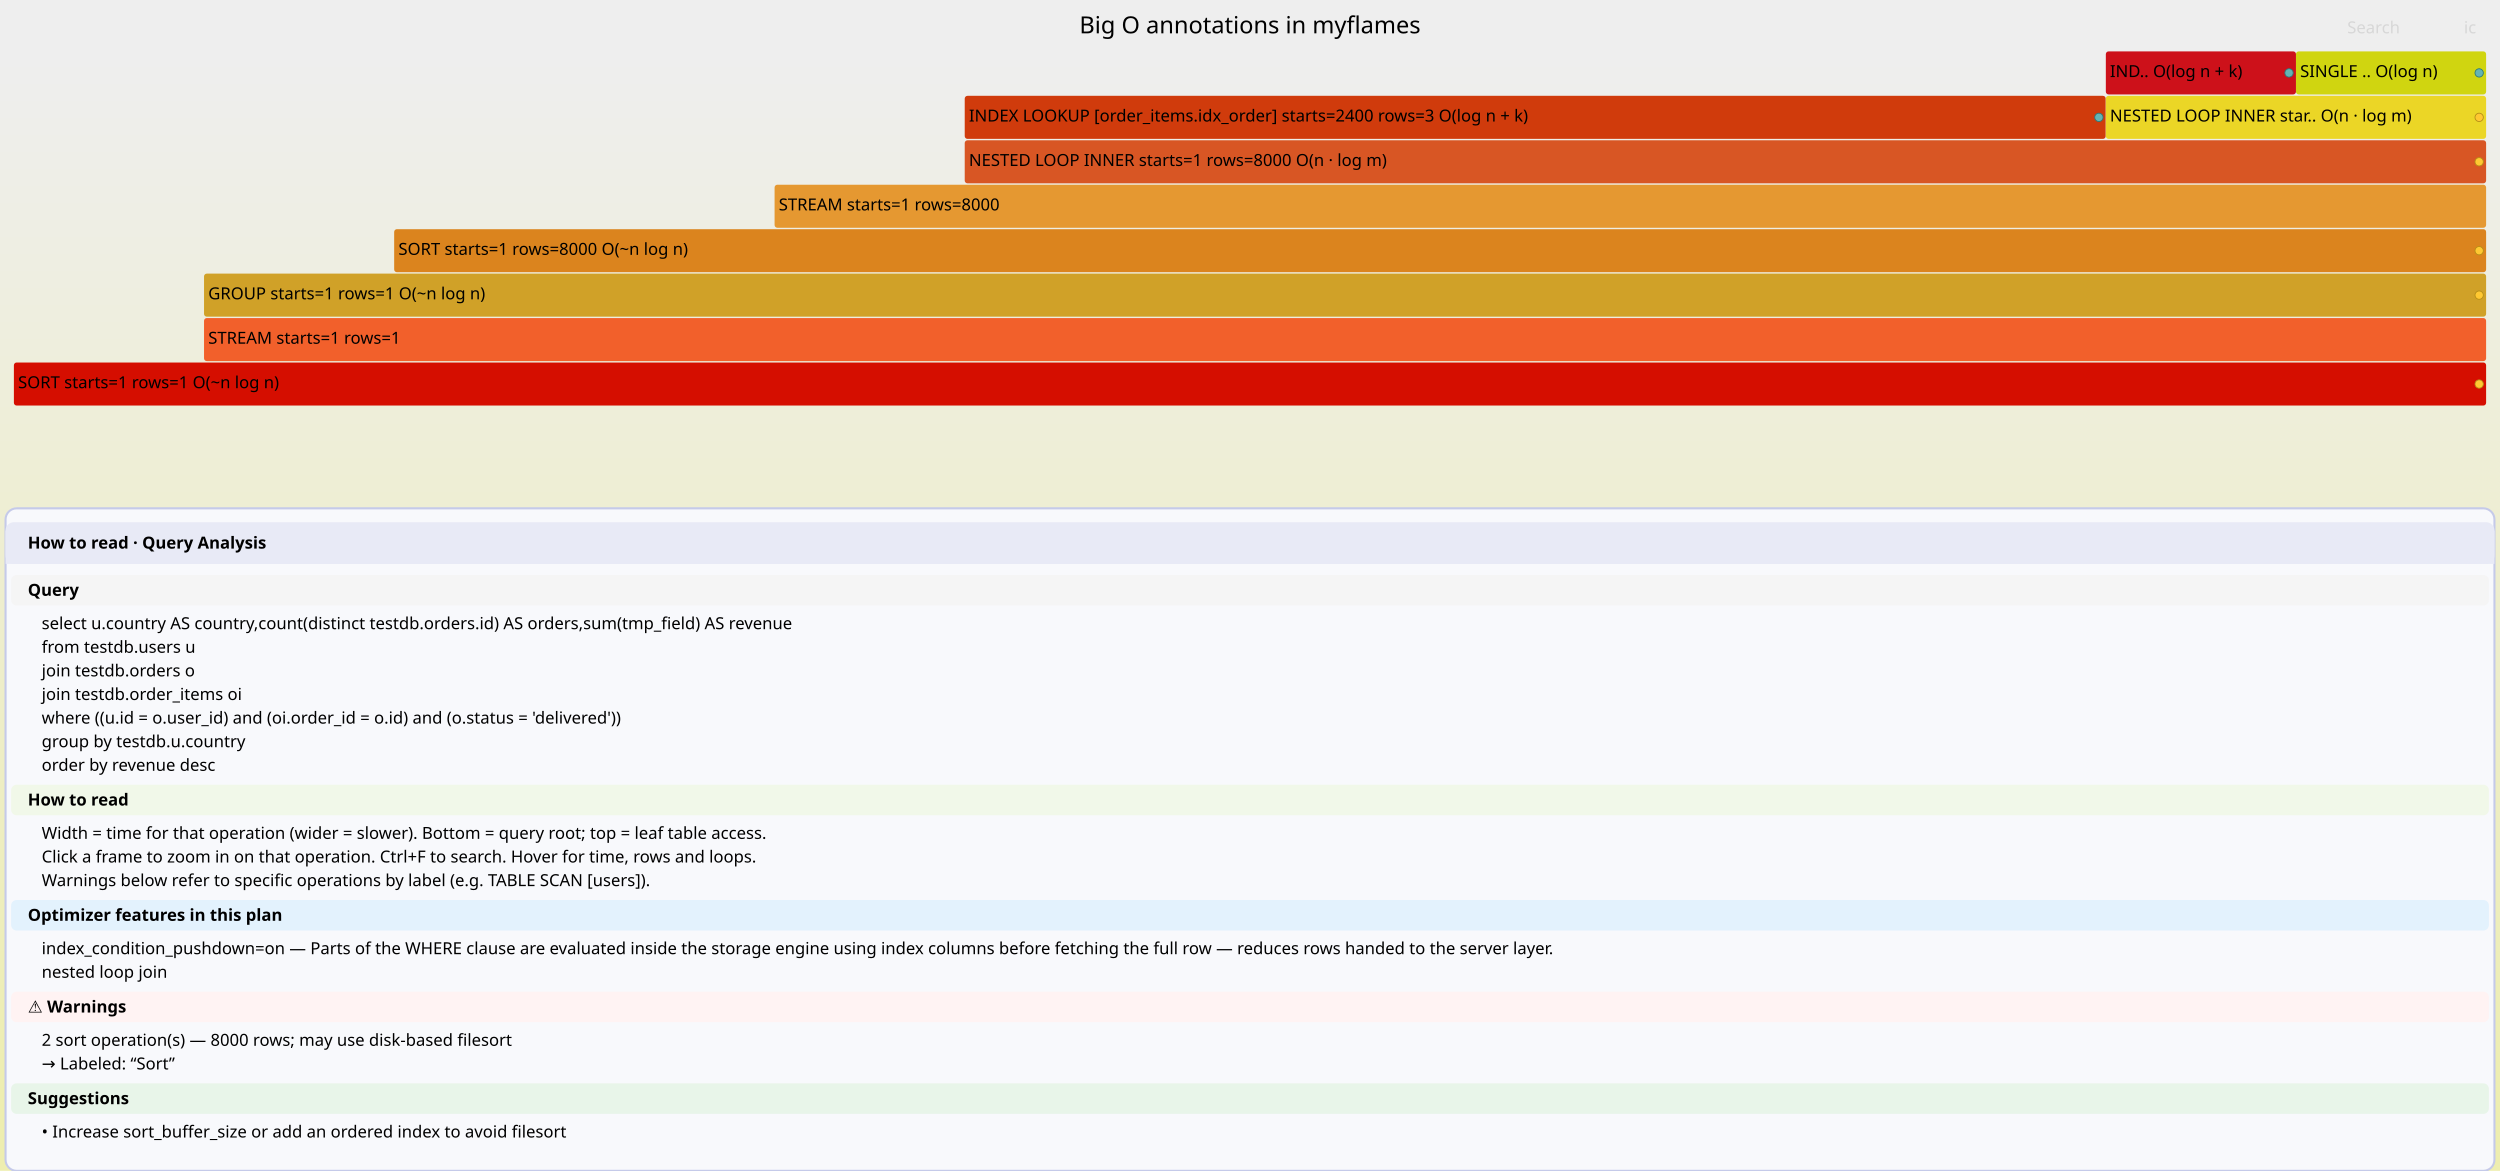
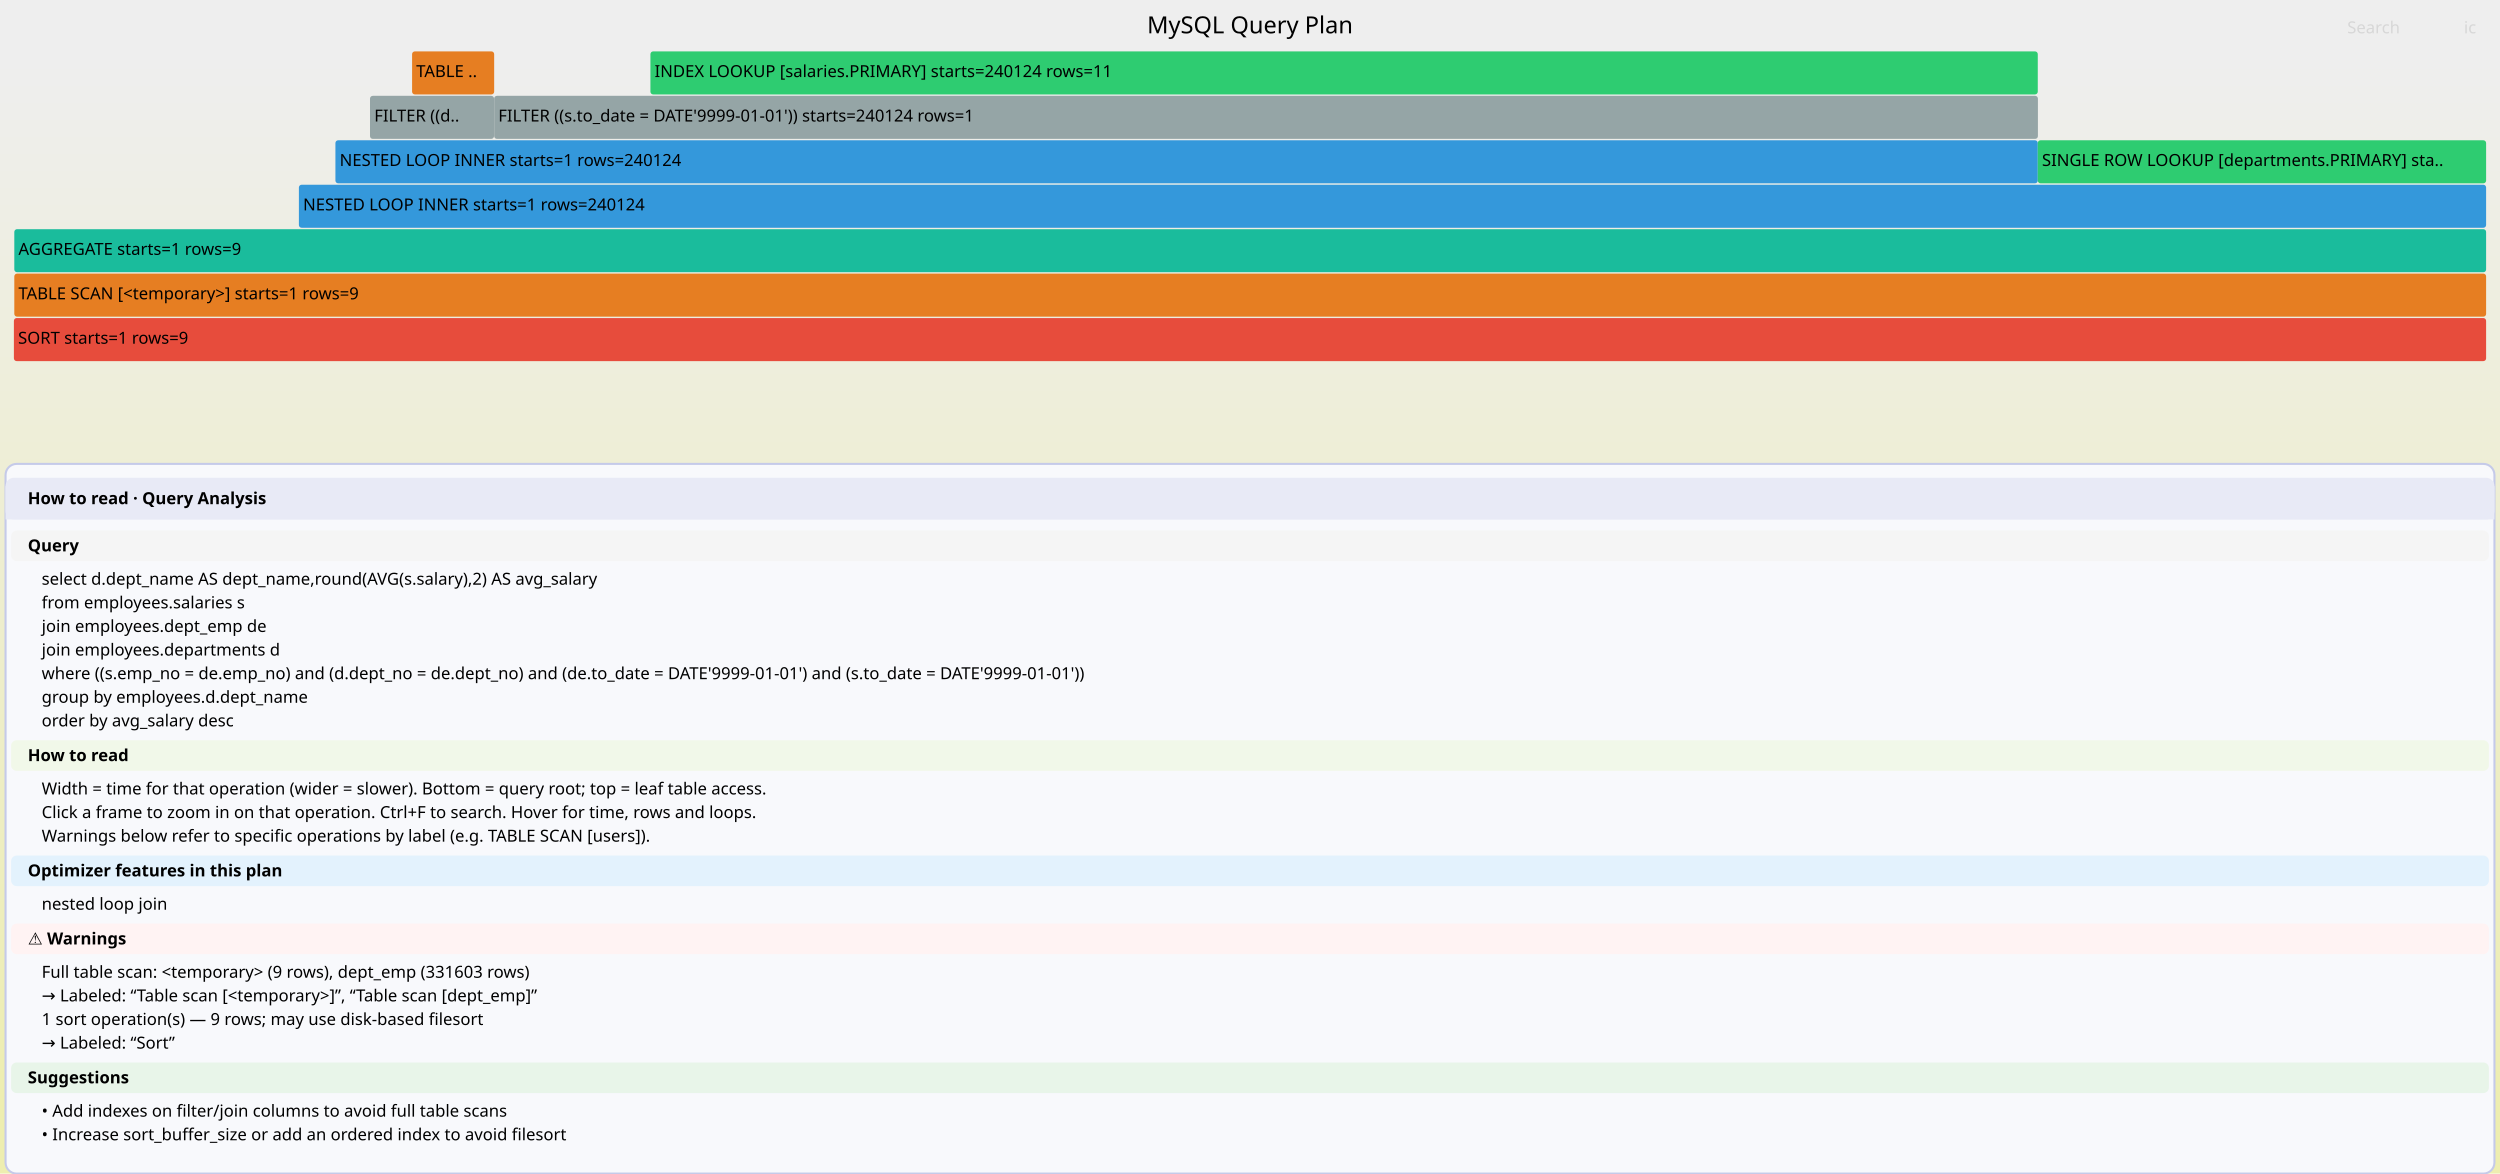
- <svg xmlns="http://www.w3.org/2000/svg" version="1.1" width="1800" height="843" viewBox="0 0 1800 843" style="max-width: 100%; height: auto;">
+ <svg xmlns="http://www.w3.org/2000/svg" version="1.1" width="1800" height="845" viewBox="0 0 1800 845" style="max-width: 100%; height: auto;">
  <defs>
    <linearGradient id="background" y1="0" y2="1" x1="0" x2="0">
      <stop stop-color="#eeeeee" offset="5%" />
      <stop stop-color="#eeeeb0" offset="95%" />
    </linearGradient>
  </defs>
  <style type="text/css">text { font-family: Verdana; font-size: 12px; fill: rgb(0,0,0); }
#search, #ignorecase { opacity:0.1; cursor:pointer; } #search:hover, #search.show, #ignorecase:hover, #ignorecase.show { opacity:1; }
#title { text-anchor:middle; font-size:17px } #unzoom { cursor:pointer; } #frames &gt; *:hover { stroke:black; stroke-width:0.5; cursor:pointer; } .hide { display:none; } .parent { opacity:0.5; }</style>
  <rect width="100%" height="100%" fill="url(#background)" />
-   <text id="title" x="900" y="24">Big O annotations in myflames</text>
-   <text id="details" x="10" y="341"> </text>
+   <text id="title" x="900" y="24">MySQL Query Plan</text>
+   <text id="details" x="10" y="309"> </text>
  <text id="unzoom" class="hide" x="10" y="24">Reset Zoom</text>
  <text id="search" x="1690" y="24">Search</text>
  <text id="ignorecase" x="1774" y="24">ic</text>
-   <text id="matched" x="1690" y="341"> </text>
+   <text id="matched" x="1690" y="309"> </text>
  <g id="frames">
-     <g>
-       <rect x="146.9" y="197.0" width="1643.1" height="31.0" fill="rgb(208,161,40)" rx="2" ry="2" />
-       <circle cx="1785.0" cy="212.5" r="3" fill="rgb(255,200,50)" stroke="rgb(180,140,20)" stroke-width="0.6" pointer-events="none" />
-       <text x="149.92" y="215.50">GROUP starts=1 rows=1  O(~n log n)</text>
+     <g data-teach-index="2">
+       <rect x="10.3" y="165.0" width="1779.7" height="31.0" fill="#1abc9c" rx="2" ry="2" />
+       <text x="13.28" y="183.50">AGGREGATE starts=1 rows=9</text>
+     </g>
+     <g data-teach-index="4">
+       <rect x="266.4" y="69.0" width="89.3" height="31.0" fill="#95a5a6" rx="2" ry="2" />
+       <text x="269.45" y="87.50">FILTER ((d..</text>
    </g>
    <g data-teach-index="6">
-       <rect x="694.6" y="69.0" width="821.5" height="31.0" fill="rgb(208,59,12)" rx="2" ry="2" />
-       <circle cx="1511.2" cy="84.5" r="3" fill="rgb(100,180,180)" stroke="rgb(40,120,120)" stroke-width="0.6" pointer-events="none" />
-       <text x="697.62" y="87.50">INDEX LOOKUP [order_items.idx_order] starts=2400 rows=3  O(log n + k)</text>
+       <rect x="355.8" y="69.0" width="1111.5" height="31.0" fill="#95a5a6" rx="2" ry="2" />
+       <text x="358.75" y="87.50">FILTER ((s.to_date = DATE'9999-01-01')) starts=240124 rows=1</text>
    </g>
-     <g data-teach-index="4">
-       <rect x="1516.2" y="37.0" width="136.9" height="31.0" fill="rgb(205,17,26)" rx="2" ry="2" />
-       <circle cx="1648.1" cy="52.5" r="3" fill="rgb(100,180,180)" stroke="rgb(40,120,120)" stroke-width="0.6" pointer-events="none" />
-       <text x="1519.15" y="55.50">IND..  O(log n + k)</text>
+     <g data-teach-index="7">
+       <rect x="468.3" y="37.0" width="998.9" height="31.0" fill="#2ecc71" rx="2" ry="2" />
+       <text x="471.30" y="55.50">INDEX LOOKUP [salaries.PRIMARY] starts=240124 rows=11</text>
    </g>
    <g data-teach-index="3">
-       <rect x="1516.2" y="69.0" width="273.8" height="31.0" fill="rgb(235,214,38)" rx="2" ry="2" />
-       <circle cx="1785.0" cy="84.5" r="3" fill="rgb(255,200,50)" stroke="rgb(180,140,20)" stroke-width="0.6" pointer-events="none" />
-       <text x="1519.15" y="87.50">NESTED LOOP INNER star..  O(n · log m)</text>
+       <rect x="215.2" y="133.0" width="1574.8" height="31.0" fill="#3498db" rx="2" ry="2" />
+       <text x="218.21" y="151.50">NESTED LOOP INNER starts=1 rows=240124</text>
    </g>
-     <g data-teach-index="2">
-       <rect x="694.6" y="101.0" width="1095.4" height="31.0" fill="rgb(216,86,36)" rx="2" ry="2" />
-       <circle cx="1785.0" cy="116.5" r="3" fill="rgb(255,200,50)" stroke="rgb(180,140,20)" stroke-width="0.6" pointer-events="none" />
-       <text x="697.62" y="119.50">NESTED LOOP INNER starts=1 rows=8000  O(n · log m)</text>
+     <g data-teach-index="3">
+       <rect x="241.5" y="101.0" width="1225.7" height="31.0" fill="#3498db" rx="2" ry="2" />
+       <text x="244.53" y="119.50">NESTED LOOP INNER starts=1 rows=240124</text>
+     </g>
+     <g data-teach-index="8">
+       <rect x="1467.2" y="101.0" width="322.8" height="31.0" fill="#2ecc71" rx="2" ry="2" />
+       <text x="1470.20" y="119.50">SINGLE ROW LOOKUP [departments.PRIMARY] sta..</text>
+     </g>
+     <g data-teach-index="0">
+       <rect x="10.0" y="229.0" width="1780.0" height="31.0" fill="#e74c3c" rx="2" ry="2" />
+       <text x="13.00" y="247.50">SORT starts=1 rows=9</text>
+     </g>
+     <g data-teach-index="1">
+       <rect x="10.3" y="197.0" width="1779.7" height="31.0" fill="#e67e22" rx="2" ry="2" />
+       <text x="13.28" y="215.50">TABLE SCAN [&lt;temporary&gt;] starts=1 rows=9</text>
    </g>
    <g data-teach-index="5">
-       <rect x="1653.1" y="37.0" width="136.9" height="31.0" fill="rgb(208,213,16)" rx="2" ry="2" />
-       <circle cx="1785.0" cy="52.5" r="3" fill="rgb(100,180,180)" stroke="rgb(40,120,120)" stroke-width="0.6" pointer-events="none" />
-       <text x="1656.08" y="55.50">SINGLE ..  O(log n)</text>
-     </g>
-     <g data-teach-index="0">
-       <rect x="10.0" y="261.0" width="1780.0" height="31.0" fill="rgb(213,14,0)" rx="2" ry="2" />
-       <circle cx="1785.0" cy="276.5" r="3" fill="rgb(255,200,50)" stroke="rgb(180,140,20)" stroke-width="0.6" pointer-events="none" />
-       <text x="13.00" y="279.50">SORT starts=1 rows=1  O(~n log n)</text>
-     </g>
-     <g data-teach-index="1">
-       <rect x="283.8" y="165.0" width="1506.2" height="31.0" fill="rgb(219,132,30)" rx="2" ry="2" />
-       <circle cx="1785.0" cy="180.5" r="3" fill="rgb(255,200,50)" stroke="rgb(180,140,20)" stroke-width="0.6" pointer-events="none" />
-       <text x="286.85" y="183.50">SORT starts=1 rows=8000  O(~n log n)</text>
-     </g>
-     <g>
-       <rect x="146.9" y="229.0" width="1643.1" height="31.0" fill="rgb(242,96,43)" rx="2" ry="2" />
-       <text x="149.92" y="247.50">STREAM starts=1 rows=1</text>
-     </g>
-     <g>
-       <rect x="557.7" y="133.0" width="1232.3" height="31.0" fill="rgb(229,152,49)" rx="2" ry="2" />
-       <text x="560.69" y="151.50">STREAM starts=1 rows=8000</text>
+       <rect x="296.7" y="37.0" width="59.1" height="31.0" fill="#e67e22" rx="2" ry="2" />
+       <text x="299.68" y="55.50">TABLE ..</text>
    </g>
  </g>
-   <rect x="4" y="366" width="1792" height="477" fill="#f8f9fc" stroke="#c5cae9" stroke-width="1.5" rx="8" />
-   <rect x="4" y="376" width="1792" height="30" fill="#e8eaf6" rx="6" />
-   <rect x="4" y="382" width="1792" height="24" fill="#e8eaf6" />
-   <text x="20" y="395" font-family="Arial,sans-serif" font-size="13" font-weight="bold" fill="#283593">How to read · Query Analysis</text>
-   <rect x="8" y="414" width="1784" height="22" fill="#f5f5f5" rx="4" />
-   <text x="20" y="429" font-family="Arial,sans-serif" font-size="11" font-weight="bold" fill="#37474f">Query</text>
-   <text x="30" y="453" font-family="Courier New,Courier,monospace" font-size="11" fill="#263238">select u.country AS country,count(distinct testdb.orders.id) AS orders,sum(tmp_field) AS revenue</text>
-   <text x="30" y="470" font-family="Courier New,Courier,monospace" font-size="11" fill="#263238">from testdb.users u</text>
-   <text x="30" y="487" font-family="Courier New,Courier,monospace" font-size="11" fill="#263238">  join testdb.orders o</text>
-   <text x="30" y="504" font-family="Courier New,Courier,monospace" font-size="11" fill="#263238">  join testdb.order_items oi</text>
-   <text x="30" y="521" font-family="Courier New,Courier,monospace" font-size="11" fill="#263238">where ((u.id = o.user_id) and (oi.order_id = o.id) and (o.status = 'delivered'))</text>
-   <text x="30" y="538" font-family="Courier New,Courier,monospace" font-size="11" fill="#263238">group by testdb.u.country</text>
-   <text x="30" y="555" font-family="Courier New,Courier,monospace" font-size="11" fill="#263238">order by revenue desc</text>
-   <rect x="8" y="565" width="1784" height="22" fill="#f1f8e9" rx="4" />
-   <text x="20" y="580" font-family="Arial,sans-serif" font-size="11" font-weight="bold" fill="#33691e">How to read</text>
-   <text x="30" y="604" font-family="Arial,sans-serif" font-size="11" fill="#455a64">Width = time for that operation (wider = slower). Bottom = query root; top = leaf table access.</text>
-   <text x="30" y="621" font-family="Arial,sans-serif" font-size="11" fill="#455a64">Click a frame to zoom in on that operation. Ctrl+F to search. Hover for time, rows and loops.</text>
-   <text x="30" y="638" font-family="Arial,sans-serif" font-size="11" fill="#455a64">Warnings below refer to specific operations by label (e.g. TABLE SCAN [users]).</text>
-   <rect x="8" y="648" width="1784" height="22" fill="#e3f2fd" rx="4" />
-   <text x="20" y="663" font-family="Arial,sans-serif" font-size="11" font-weight="bold" fill="#0d47a1">Optimizer features in this plan</text>
-   <text x="30" y="687" font-family="Arial,sans-serif" font-size="11" fill="#1565c0">index_condition_pushdown=on — Parts of the WHERE clause are evaluated inside the storage engine using index columns before fetching the full row — reduces rows handed to the server layer.</text>
-   <text x="30" y="704" font-family="Arial,sans-serif" font-size="11" fill="#1565c0">nested loop join</text>
-   <rect x="8" y="714" width="1784" height="22" fill="#fff3f3" rx="4" />
-   <text x="20" y="729" font-family="Arial,sans-serif" font-size="11" font-weight="bold" fill="#b71c1c">⚠  Warnings</text>
-   <text x="30" y="753" font-family="Arial,sans-serif" font-size="11" fill="#c62828">2 sort operation(s) — 8000 rows; may use disk-based filesort</text>
-   <text x="30" y="770" font-family="Arial,sans-serif" font-size="11" fill="#c62828">→ Labeled: “Sort”</text>
-   <rect x="8" y="780" width="1784" height="22" fill="#e8f5e9" rx="4" />
-   <text x="20" y="795" font-family="Arial,sans-serif" font-size="11" font-weight="bold" fill="#1b5e20">Suggestions</text>
-   <text x="30" y="819" font-family="Arial,sans-serif" font-size="11" fill="#2e7d32">•  Increase sort_buffer_size or add an ordered index to avoid filesort</text>
+   <rect x="4" y="334" width="1792" height="511" fill="#f8f9fc" stroke="#c5cae9" stroke-width="1.5" rx="8" />
+   <rect x="4" y="344" width="1792" height="30" fill="#e8eaf6" rx="6" />
+   <rect x="4" y="350" width="1792" height="24" fill="#e8eaf6" />
+   <text x="20" y="363" font-family="Arial,sans-serif" font-size="13" font-weight="bold" fill="#283593">How to read · Query Analysis</text>
+   <rect x="8" y="382" width="1784" height="22" fill="#f5f5f5" rx="4" />
+   <text x="20" y="397" font-family="Arial,sans-serif" font-size="11" font-weight="bold" fill="#37474f">Query</text>
+   <text x="30" y="421" font-family="Courier New,Courier,monospace" font-size="11" fill="#263238">select d.dept_name AS dept_name,round(AVG(s.salary),2) AS avg_salary</text>
+   <text x="30" y="438" font-family="Courier New,Courier,monospace" font-size="11" fill="#263238">from employees.salaries s</text>
+   <text x="30" y="455" font-family="Courier New,Courier,monospace" font-size="11" fill="#263238">  join employees.dept_emp de</text>
+   <text x="30" y="472" font-family="Courier New,Courier,monospace" font-size="11" fill="#263238">  join employees.departments d</text>
+   <text x="30" y="489" font-family="Courier New,Courier,monospace" font-size="11" fill="#263238">where ((s.emp_no = de.emp_no) and (d.dept_no = de.dept_no) and (de.to_date = DATE'9999-01-01') and (s.to_date = DATE'9999-01-01'))</text>
+   <text x="30" y="506" font-family="Courier New,Courier,monospace" font-size="11" fill="#263238">group by employees.d.dept_name</text>
+   <text x="30" y="523" font-family="Courier New,Courier,monospace" font-size="11" fill="#263238">order by avg_salary desc</text>
+   <rect x="8" y="533" width="1784" height="22" fill="#f1f8e9" rx="4" />
+   <text x="20" y="548" font-family="Arial,sans-serif" font-size="11" font-weight="bold" fill="#33691e">How to read</text>
+   <text x="30" y="572" font-family="Arial,sans-serif" font-size="11" fill="#455a64">Width = time for that operation (wider = slower). Bottom = query root; top = leaf table access.</text>
+   <text x="30" y="589" font-family="Arial,sans-serif" font-size="11" fill="#455a64">Click a frame to zoom in on that operation. Ctrl+F to search. Hover for time, rows and loops.</text>
+   <text x="30" y="606" font-family="Arial,sans-serif" font-size="11" fill="#455a64">Warnings below refer to specific operations by label (e.g. TABLE SCAN [users]).</text>
+   <rect x="8" y="616" width="1784" height="22" fill="#e3f2fd" rx="4" />
+   <text x="20" y="631" font-family="Arial,sans-serif" font-size="11" font-weight="bold" fill="#0d47a1">Optimizer features in this plan</text>
+   <text x="30" y="655" font-family="Arial,sans-serif" font-size="11" fill="#1565c0">nested loop join</text>
+   <rect x="8" y="665" width="1784" height="22" fill="#fff3f3" rx="4" />
+   <text x="20" y="680" font-family="Arial,sans-serif" font-size="11" font-weight="bold" fill="#b71c1c">⚠  Warnings</text>
+   <text x="30" y="704" font-family="Arial,sans-serif" font-size="11" fill="#c62828">Full table scan: &lt;temporary&gt; (9 rows), dept_emp (331603 rows)</text>
+   <text x="30" y="721" font-family="Arial,sans-serif" font-size="11" fill="#c62828">→ Labeled: “Table scan [&lt;temporary&gt;]”, “Table scan [dept_emp]”</text>
+   <text x="30" y="738" font-family="Arial,sans-serif" font-size="11" fill="#c62828">1 sort operation(s) — 9 rows; may use disk-based filesort</text>
+   <text x="30" y="755" font-family="Arial,sans-serif" font-size="11" fill="#c62828">→ Labeled: “Sort”</text>
+   <rect x="8" y="765" width="1784" height="22" fill="#e8f5e9" rx="4" />
+   <text x="20" y="780" font-family="Arial,sans-serif" font-size="11" font-weight="bold" fill="#1b5e20">Suggestions</text>
+   <text x="30" y="804" font-family="Arial,sans-serif" font-size="11" fill="#2e7d32">•  Add indexes on filter/join columns to avoid full table scans</text>
+   <text x="30" y="821" font-family="Arial,sans-serif" font-size="11" fill="#2e7d32">•  Increase sort_buffer_size or add an ordered index to avoid filesort</text>
</svg>
